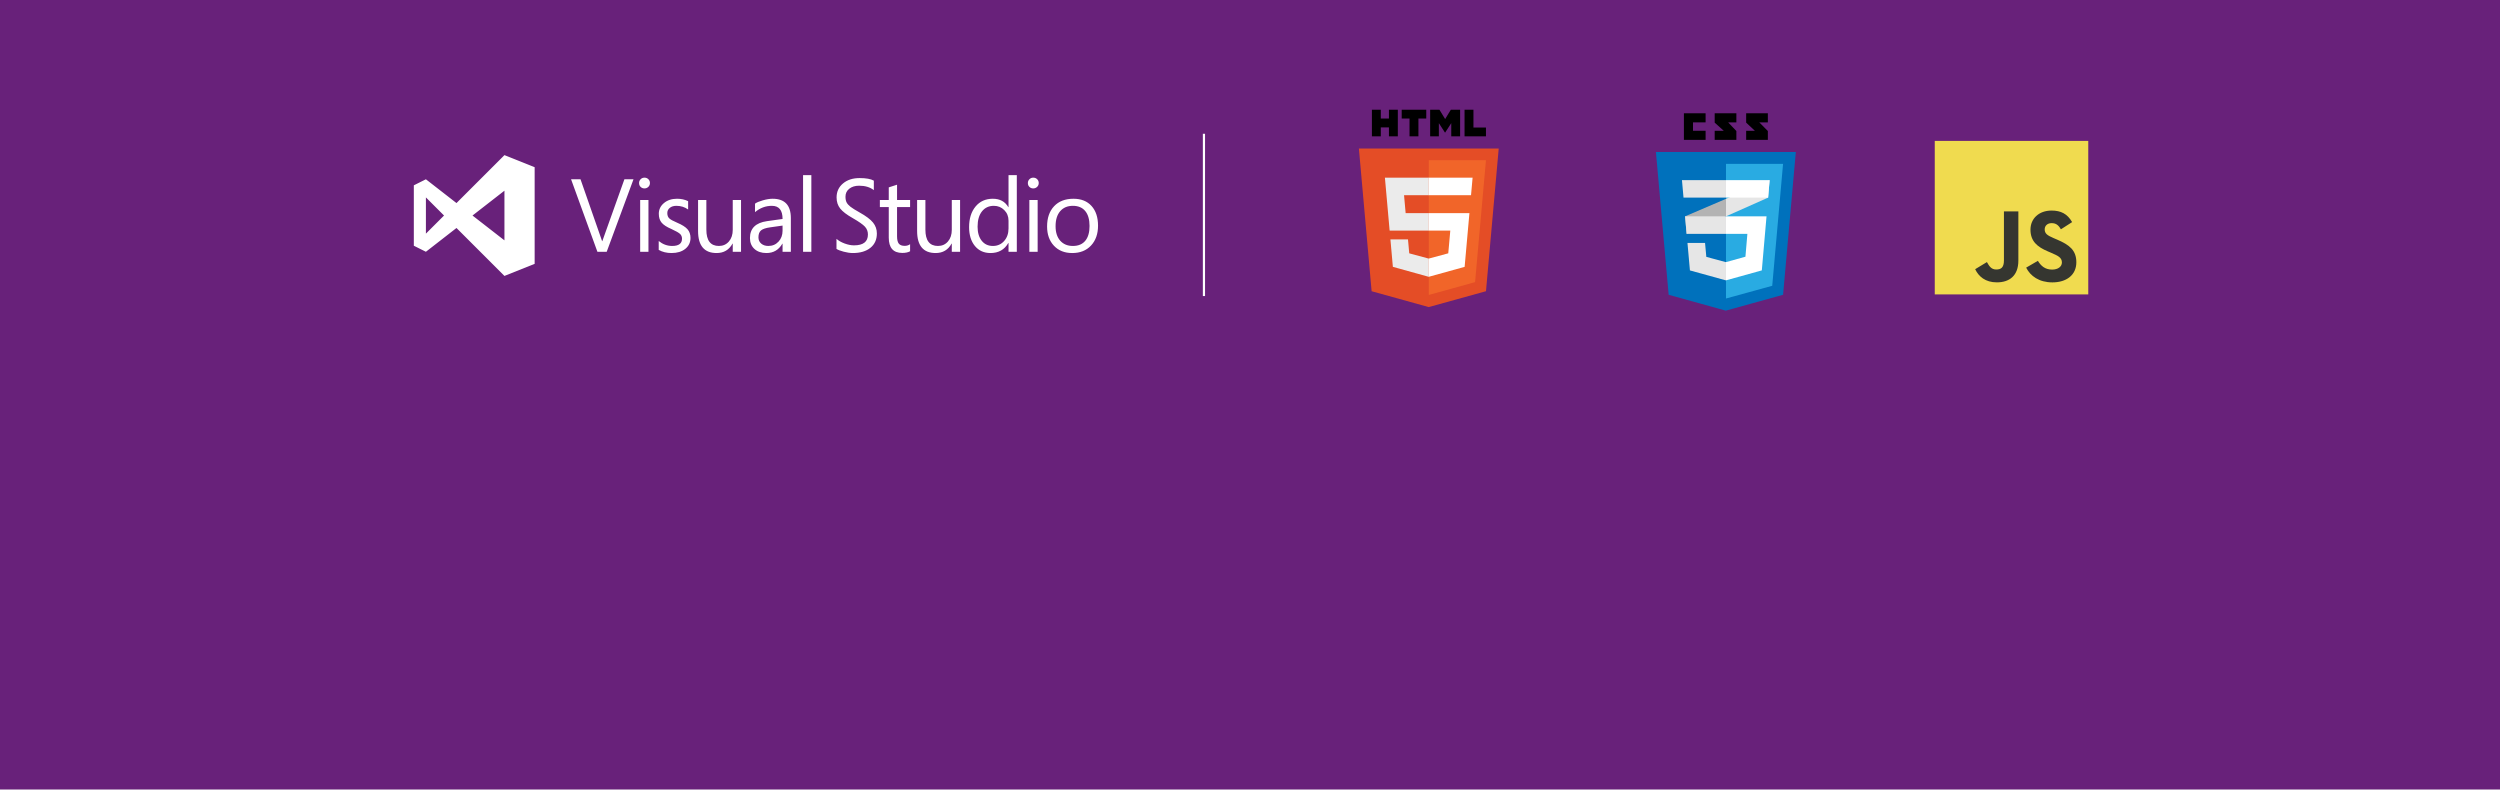
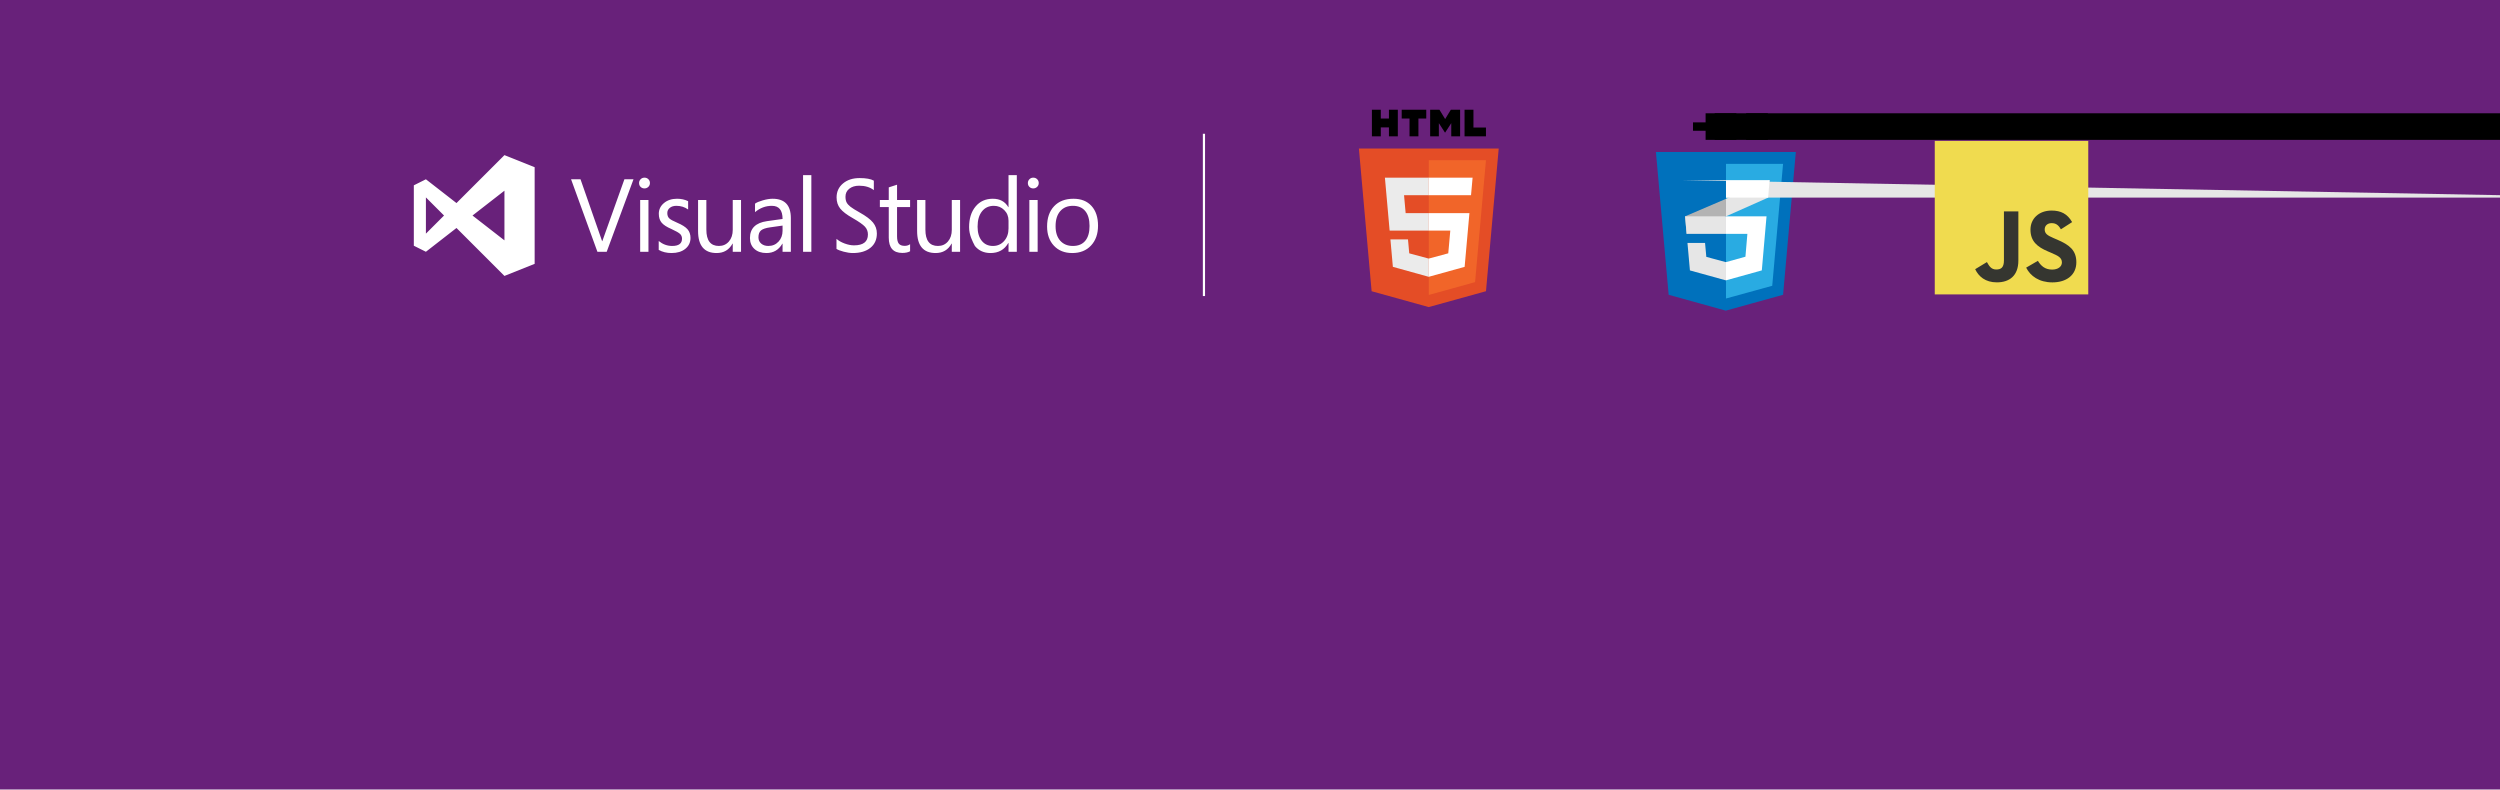
<svg xmlns="http://www.w3.org/2000/svg" viewBox="0 0 1140 360" enable-background="new 0 0 1140 360">
  <path fill="#68217A" d="M0 0h1140v360h-1140v-360z" />
  <polygon fill="#E44D26" points="625.457,132.801 619.654,67.717 683.416,67.717 677.607,132.791 651.496,140.03" />
  <polygon fill="#F16529" points="651.535,134.497 672.634,128.648 677.598,73.039 651.535,73.039" />
  <polygon fill="#EBEBEB" points="651.535,97.178 640.973,97.178 640.243,89.004 651.535,89.004 651.535,81.021 651.508,81.021 631.519,81.021 631.71,83.163 633.672,105.16 651.535,105.16" />
  <polygon fill="#EBEBEB" points="651.535,117.909 651.5,117.918 642.61,115.517 642.042,109.151 637.722,109.151 634.029,109.151 635.147,121.685 651.499,126.224 651.535,126.214" />
  <path d="M625.587 50.03h4.057v4.008h3.711v-4.008h4.057v12.137h-4.057v-4.064h-3.711v4.064h-4.057v-12.137zm17.158 4.025h-3.571v-4.025h11.201v4.025h-3.573v8.112h-4.057v-8.112zm9.407-4.025h4.23l2.602 4.264 2.599-4.264h4.231v12.137h-4.04v-6.016l-2.791 4.315h-.07l-2.793-4.315v6.016h-3.969v-12.137zm15.682 0h4.058v8.125h5.705v4.012h-9.762v-12.137z" />
  <polygon fill="#fff" points="651.508,97.178 651.508,105.16 661.337,105.16 660.41,115.512 651.508,117.915 651.508,126.22 667.872,121.685 667.992,120.336 669.868,99.321 670.062,97.178 667.911,97.178" />
  <polygon fill="#fff" points="651.508,81.021 651.508,85.979 651.508,88.984 651.508,89.004 670.763,89.004 670.763,89.004 670.789,89.004 670.949,87.209 671.313,83.163 671.503,81.021" />
-   <polygon points="777.75,55.803 777.75,51.656 767.862,51.656 767.862,63.777 777.75,63.777 777.75,59.631 772.008,59.631 772.008,55.803" />
+   <polygon points="777.75,55.803 777.75,51.656 1200.862,51.656 1200.862,63.777 777.75,63.777 777.75,59.631 772.008,59.631 772.008,55.803" />
  <polygon points="791.785,51.656 781.896,51.656 781.896,55.913 786.023,59.631 781.896,59.631 781.896,63.777 791.785,63.777 791.785,59.74 788.034,55.803 791.785,55.803" />
  <polygon points="806.138,51.656 796.25,51.656 796.25,55.913 800.217,59.631 796.25,59.631 796.25,63.777 806.138,63.777 806.138,59.74 802.228,55.803 806.138,55.803" />
  <polygon fill="#0071BC" points="760.908,134.424 755.103,69.309 818.897,69.309 813.085,134.413 786.961,141.656" />
  <polygon fill="#29ABE2" points="787.054,136.117 808.137,130.316 813.077,74.732 787.054,74.732" />
  <polygon fill="#B3B3B3" points="768.392,98.655 769.091,106.629 787.054,98.655 787.054,90.668" />
  <polygon fill="#E6E6E6" points="806.948,82.142 787.054,90.668 787.054,98.655 806.262,90.116" />
  <polygon fill="#E6E6E6" points="787.054,119.519 786.992,119.529 778.084,117.136 777.502,110.776 769.485,110.776 770.603,123.307 786.99,127.844 787.054,127.829" />
  <polygon fill="#fff" points="787.054,98.655 787.054,106.629 796.807,106.629 795.92,117.055 787.054,119.526 787.054,127.835 803.386,123.298 805.536,98.655" />
  <polygon fill="#E6E6E6" points="787.054,98.655 768.392,98.655 769.091,106.629 787.054,106.629" />
-   <polygon fill="#E6E6E6" points="787.054,90.116 787.054,82.142 786.973,82.142 766.974,82.142 767.682,90.116" />
+   <polygon fill="#E6E6E6" points="787.054,90.116 787.054,82.142 786.973,82.142 766.974,82.142 1200.682,90.116" />
  <polygon fill="#fff" points="787.054,82.142 787.054,90.016 787.054,90.116 806.262,90.116 806.948,82.142" />
  <rect x="882.25" y="64.25" fill="#F0DB4F" width="70" height="70" />
  <path fill="#353630" d="M929.272 118.938c1.41 2.302 3.244 3.994 6.489 3.994 2.726 0 4.467-1.362 4.467-3.244 0-2.256-1.789-3.054-4.789-4.367l-1.644-.706c-4.747-2.022-7.9-4.556-7.9-9.911 0-4.933 3.759-8.689 9.633-8.689 4.182 0 7.189 1.456 9.356 5.267l-5.122 3.289c-1.128-2.022-2.344-2.819-4.233-2.819-1.927 0-3.148 1.222-3.148 2.819 0 1.973 1.222 2.772 4.044 3.994l1.644.704c5.589 2.397 8.744 4.84 8.744 10.333 0 5.922-4.652 9.167-10.9 9.167-6.109 0-10.056-2.911-11.987-6.727l5.346-3.104zm-23.236.57c1.033 1.833 1.973 3.383 4.233 3.383 2.161 0 3.524-.846 3.524-4.133v-22.367h6.578v22.456c0 6.811-3.993 9.911-9.822 9.911-5.267 0-8.317-2.726-9.868-6.008l5.355-3.242z" />
-   <path d="M296.374 83.453c0 .708-.246 1.296-.737 1.763-.494.47-1.076.704-1.752.704-.693 0-1.277-.227-1.752-.681-.477-.452-.715-1.048-.715-1.786 0-.66.234-1.234.703-1.717.468-.484 1.057-.727 1.765-.727.706 0 1.299.239 1.775.715.475.477.713 1.054.713 1.729zm177.29 0c0 .708-.245 1.296-.737 1.763-.494.47-1.076.704-1.752.704-.693 0-1.277-.227-1.752-.681-.477-.452-.715-1.048-.715-1.786 0-.66.234-1.234.703-1.717.468-.484 1.057-.727 1.765-.727.706 0 1.299.239 1.775.715.475.477.713 1.054.713 1.729zm-184.79-1.697l-12.216 33.052h-4.241l-12.008-33.052h4.31l9.842 28.212h.092l10.072-28.212h4.149zm6.822 33.052h-3.78v-23.602h3.78v23.602zm19.173-6.316c0 2.044-.788 3.703-2.362 4.978-1.575 1.276-3.669 1.913-6.281 1.913-2.228 0-4.18-.476-5.854-1.429v-4.056c1.859 1.506 3.903 2.258 6.131 2.258 2.996 0 4.494-1.098 4.494-3.296 0-.891-.292-1.617-.876-2.178-.584-.561-1.913-1.317-3.988-2.27-2.09-.891-3.565-1.848-4.425-2.87-.861-1.022-1.291-2.378-1.291-4.068 0-1.951.784-3.58 2.351-4.886s3.557-1.959 5.97-1.959c1.859 0 3.542.369 5.048 1.106v3.803c-1.537-1.121-3.319-1.682-5.347-1.682-1.244 0-2.247.308-3.008.922-.761.614-1.141 1.406-1.141 2.374 0 1.045.292 1.848.876 2.408.584.561 1.79 1.226 3.619 1.994 2.243.953 3.818 1.951 4.725 2.996.906 1.046 1.359 2.36 1.359 3.942zm23.041 6.316h-3.78v-3.734h-.092c-1.567 2.873-3.987 4.31-7.26 4.31-5.639 0-8.459-3.357-8.459-10.072v-14.106h3.78v13.507c0 4.964 1.905 7.444 5.716 7.444 1.875 0 3.396-.68 4.564-2.04 1.168-1.36 1.752-3.13 1.752-5.313v-13.598h3.78v23.602zm22.716 0h-3.78v-3.688h-.092c-1.644 2.843-4.064 4.264-7.26 4.264-2.274 0-4.095-.618-5.462-1.855-1.368-1.237-2.051-2.9-2.051-4.99 0-4.394 2.597-6.961 7.791-7.698l7.076-.991c0-3.995-1.621-5.993-4.863-5.993-2.843 0-5.409.96-7.698 2.881v-3.872c.692-.522 1.875-1.026 3.549-1.51 1.675-.484 3.165-.726 4.472-.726 5.547 0 8.321 2.943 8.321 8.828v15.35zm-3.78-11.94l-5.716.807c-1.952.276-3.319.741-4.103 1.394-.784.653-1.176 1.71-1.176 3.17 0 1.183.422 2.132 1.268 2.846.845.714 1.928 1.071 3.25 1.071 1.875 0 3.423-.66 4.644-1.982 1.222-1.321 1.832-2.973 1.832-4.956v-2.35zm13.13 11.94h-3.78v-34.942h3.78v34.942zm29.875-8.344c0 2.781-.983 4.964-2.95 6.546-1.967 1.583-4.641 2.374-8.021 2.374-1.23 0-2.616-.204-4.16-.611-1.544-.407-2.639-.833-3.284-1.279v-4.587c.937.845 2.17 1.552 3.699 2.121s2.954.853 4.276.853c4.241 0 6.361-1.652 6.361-4.956 0-1.383-.453-2.57-1.36-3.561-.907-.991-2.766-2.294-5.578-3.907-2.719-1.536-4.625-2.996-5.716-4.379-1.091-1.383-1.637-3.065-1.637-5.048 0-2.612.976-4.736 2.927-6.373 1.951-1.637 4.472-2.455 7.56-2.455 2.965 0 5.132.392 6.5 1.176v4.333c-1.721-1.352-3.957-2.028-6.707-2.028-1.829 0-3.323.457-4.483 1.371-1.16.914-1.74 2.124-1.74 3.63 0 1.091.173 1.967.519 2.627.346.661.93 1.314 1.752 1.959.822.646 2.209 1.514 4.16 2.604 2.919 1.629 4.963 3.166 6.131 4.61 1.167 1.446 1.751 3.105 1.751 4.98zm15.151 8.113c-.907.507-2.09.761-3.549.761-4.118 0-6.177-2.32-6.177-6.961v-13.967h-4.057v-3.204h4.057v-5.762l3.78-1.221v6.983h5.946v3.204h-5.946v13.322c0 1.583.269 2.709.807 3.377.538.668 1.437 1.003 2.697 1.003.937 0 1.752-.254 2.443-.761v3.226zm22.793.231h-3.78v-3.734h-.092c-1.567 2.873-3.987 4.31-7.26 4.31-5.639 0-8.459-3.357-8.459-10.072v-14.106h3.78v13.507c0 4.964 1.905 7.444 5.716 7.444 1.874 0 3.396-.68 4.563-2.04 1.168-1.36 1.752-3.13 1.752-5.313v-13.598h3.78v23.602zm25.871 0h-3.78v-4.011h-.092c-1.752 3.058-4.456 4.587-8.113 4.587-2.981 0-5.355-1.071-7.122-3.215-1.767-2.143-2.651-5.005-2.651-8.586 0-3.902.98-7.037 2.939-9.404 1.959-2.366 4.583-3.549 7.871-3.549 3.227 0 5.585 1.276 7.076 3.826h.092v-14.59h3.78v34.942zm-3.78-10.672v-3.48c0-1.951-.65-3.572-1.948-4.863-1.299-1.291-2.878-1.936-4.737-1.936-2.274 0-4.079.841-5.416 2.524s-2.005 4.015-2.005 6.995c0 2.705.63 4.844 1.89 6.419 1.26 1.575 2.958 2.363 5.094 2.363 2.074 0 3.78-.752 5.117-2.258 1.337-1.508 2.005-3.428 2.005-5.764zm13.282 10.672h-3.78v-23.602h3.78v23.602zm27.536-11.893c0 3.749-1.064 6.765-3.192 9.047-2.128 2.282-4.982 3.423-8.563 3.423-3.488 0-6.273-1.11-8.355-3.33-2.082-2.22-3.123-5.143-3.123-8.77 0-3.903 1.068-6.987 3.204-9.254 2.135-2.266 5.078-3.4 8.828-3.4 3.503 0 6.246 1.095 8.228 3.285 1.982 2.188 2.973 5.188 2.973 8.999zm-3.872.138c0-2.965-.657-5.24-1.971-6.823-1.314-1.582-3.192-2.374-5.635-2.374-2.428 0-4.349.811-5.762 2.432-1.414 1.621-2.12 3.906-2.12 6.857 0 2.828.71 5.036 2.132 6.626 1.421 1.59 3.338 2.385 5.751 2.385 2.458 0 4.341-.784 5.647-2.351 1.304-1.566 1.958-3.817 1.958-6.752zm-266.807-32.32l-21.866 21.866-13.946-10.847-5.509 2.754v27.547l5.509 2.755 13.946-10.848 21.866 21.866 13.774-5.509v-44.075l-13.774-5.509zm-35.812 35.811v-16.528l8.265 8.265-8.265 8.263zm21.251-8.263l14.561-11.326v22.651l-14.561-11.325z" fill="#fff" />
+   <path d="M296.374 83.453c0 .708-.246 1.296-.737 1.763-.494.47-1.076.704-1.752.704-.693 0-1.277-.227-1.752-.681-.477-.452-.715-1.048-.715-1.786 0-.66.234-1.234.703-1.717.468-.484 1.057-.727 1.765-.727.706 0 1.299.239 1.775.715.475.477.713 1.054.713 1.729zm177.29 0c0 .708-.245 1.296-.737 1.763-.494.47-1.076.704-1.752.704-.693 0-1.277-.227-1.752-.681-.477-.452-.715-1.048-.715-1.786 0-.66.234-1.234.703-1.717.468-.484 1.057-.727 1.765-.727.706 0 1.299.239 1.775.715.475.477.713 1.054.713 1.729zm-184.79-1.697l-12.216 33.052h-4.241l-12.008-33.052h4.31l9.842 28.212h.092l10.072-28.212h4.149zm6.822 33.052h-3.78v-23.602h3.78v23.602zm19.173-6.316c0 2.044-.788 3.703-2.362 4.978-1.575 1.276-3.669 1.913-6.281 1.913-2.228 0-4.18-.476-5.854-1.429v-4.056c1.859 1.506 3.903 2.258 6.131 2.258 2.996 0 4.494-1.098 4.494-3.296 0-.891-.292-1.617-.876-2.178-.584-.561-1.913-1.317-3.988-2.27-2.09-.891-3.565-1.848-4.425-2.87-.861-1.022-1.291-2.378-1.291-4.068 0-1.951.784-3.58 2.351-4.886s3.557-1.959 5.97-1.959c1.859 0 3.542.369 5.048 1.106v3.803c-1.537-1.121-3.319-1.682-5.347-1.682-1.244 0-2.247.308-3.008.922-.761.614-1.141 1.406-1.141 2.374 0 1.045.292 1.848.876 2.408.584.561 1.79 1.226 3.619 1.994 2.243.953 3.818 1.951 4.725 2.996.906 1.046 1.359 2.36 1.359 3.942zm23.041 6.316h-3.78v-3.734h-.092c-1.567 2.873-3.987 4.31-7.26 4.31-5.639 0-8.459-3.357-8.459-10.072v-14.106h3.78v13.507c0 4.964 1.905 7.444 5.716 7.444 1.875 0 3.396-.68 4.564-2.04 1.168-1.36 1.752-3.13 1.752-5.313v-13.598h3.78v23.602zm22.716 0h-3.78v-3.688h-.092c-1.644 2.843-4.064 4.264-7.26 4.264-2.274 0-4.095-.618-5.462-1.855-1.368-1.237-2.051-2.9-2.051-4.99 0-4.394 2.597-6.961 7.791-7.698l7.076-.991c0-3.995-1.621-5.993-4.863-5.993-2.843 0-5.409.96-7.698 2.881v-3.872c.692-.522 1.875-1.026 3.549-1.51 1.675-.484 3.165-.726 4.472-.726 5.547 0 8.321 2.943 8.321 8.828v15.35zm-3.78-11.94l-5.716.807c-1.952.276-3.319.741-4.103 1.394-.784.653-1.176 1.71-1.176 3.17 0 1.183.422 2.132 1.268 2.846.845.714 1.928 1.071 3.25 1.071 1.875 0 3.423-.66 4.644-1.982 1.222-1.321 1.832-2.973 1.832-4.956v-2.35zm13.13 11.94h-3.78v-34.942h3.78v34.942zm29.875-8.344c0 2.781-.983 4.964-2.95 6.546-1.967 1.583-4.641 2.374-8.021 2.374-1.23 0-2.616-.204-4.16-.611-1.544-.407-2.639-.833-3.284-1.279v-4.587c.937.845 2.17 1.552 3.699 2.121s2.954.853 4.276.853c4.241 0 6.361-1.652 6.361-4.956 0-1.383-.453-2.57-1.36-3.561-.907-.991-2.766-2.294-5.578-3.907-2.719-1.536-4.625-2.996-5.716-4.379-1.091-1.383-1.637-3.065-1.637-5.048 0-2.612.976-4.736 2.927-6.373 1.951-1.637 4.472-2.455 7.56-2.455 2.965 0 5.132.392 6.5 1.176v4.333c-1.721-1.352-3.957-2.028-6.707-2.028-1.829 0-3.323.457-4.483 1.371-1.16.914-1.74 2.124-1.74 3.63 0 1.091.173 1.967.519 2.627.346.661.93 1.314 1.752 1.959.822.646 2.209 1.514 4.16 2.604 2.919 1.629 4.963 3.166 6.131 4.61 1.167 1.446 1.751 3.105 1.751 4.98zm15.151 8.113c-.907.507-2.09.761-3.549.761-4.118 0-6.177-2.32-6.177-6.961v-13.967h-4.057v-3.204h4.057v-5.762l3.78-1.221v6.983h5.946v3.204h-5.946v13.322c0 1.583.269 2.709.807 3.377.538.668 1.437 1.003 2.697 1.003.937 0 1.752-.254 2.443-.761v3.226zm22.793.231h-3.78v-3.734h-.092c-1.567 2.873-3.987 4.31-7.26 4.31-5.639 0-8.459-3.357-8.459-10.072v-14.106h3.78v13.507c0 4.964 1.905 7.444 5.716 7.444 1.874 0 3.396-.68 4.563-2.04 1.168-1.36 1.752-3.13 1.752-5.313v-13.598h3.78v23.602zm25.871 0h-3.78v-4.011h-.092c-1.752 3.058-4.456 4.587-8.113 4.587-2.981 0-5.355-1.071-7.122-3.215-1.12-2.143-2.651-5.005-2.651-8.586 0-3.902.98-7.037 2.939-9.404 1.959-2.366 4.583-3.549 7.871-3.549 3.227 0 5.585 1.276 7.076 3.826h.092v-14.59h3.78v34.942zm-3.78-10.672v-3.48c0-1.951-.65-3.572-1.948-4.863-1.299-1.291-2.878-1.936-4.737-1.936-2.274 0-4.079.841-5.416 2.524s-2.005 4.015-2.005 6.995c0 2.705.63 4.844 1.89 6.419 1.26 1.575 2.958 2.363 5.094 2.363 2.074 0 3.78-.752 5.117-2.258 1.337-1.508 2.005-3.428 2.005-5.764zm13.282 10.672h-3.78v-23.602h3.78v23.602zm27.536-11.893c0 3.749-1.064 6.765-3.192 9.047-2.128 2.282-4.982 3.423-8.563 3.423-3.488 0-6.273-1.11-8.355-3.33-2.082-2.22-3.123-5.143-3.123-8.77 0-3.903 1.068-6.987 3.204-9.254 2.135-2.266 5.078-3.4 8.828-3.4 3.503 0 6.246 1.095 8.228 3.285 1.982 2.188 2.973 5.188 2.973 8.999zm-3.872.138c0-2.965-.657-5.24-1.971-6.823-1.314-1.582-3.192-2.374-5.635-2.374-2.428 0-4.349.811-5.762 2.432-1.414 1.621-2.12 3.906-2.12 6.857 0 2.828.71 5.036 2.132 6.626 1.421 1.59 3.338 2.385 5.751 2.385 2.458 0 4.341-.784 5.647-2.351 1.304-1.566 1.958-3.817 1.958-6.752zm-266.807-32.32l-21.866 21.866-13.946-10.847-5.509 2.754v27.547l5.509 2.755 13.946-10.848 21.866 21.866 13.774-5.509v-44.075l-13.774-5.509zm-35.812 35.811v-16.528l8.265 8.265-8.265 8.263zm21.251-8.263l14.561-11.326v22.651l-14.561-11.325z" fill="#fff" />
  <rect x="548.5" y="61" fill="#fff" width="1" height="74" />
</svg>
